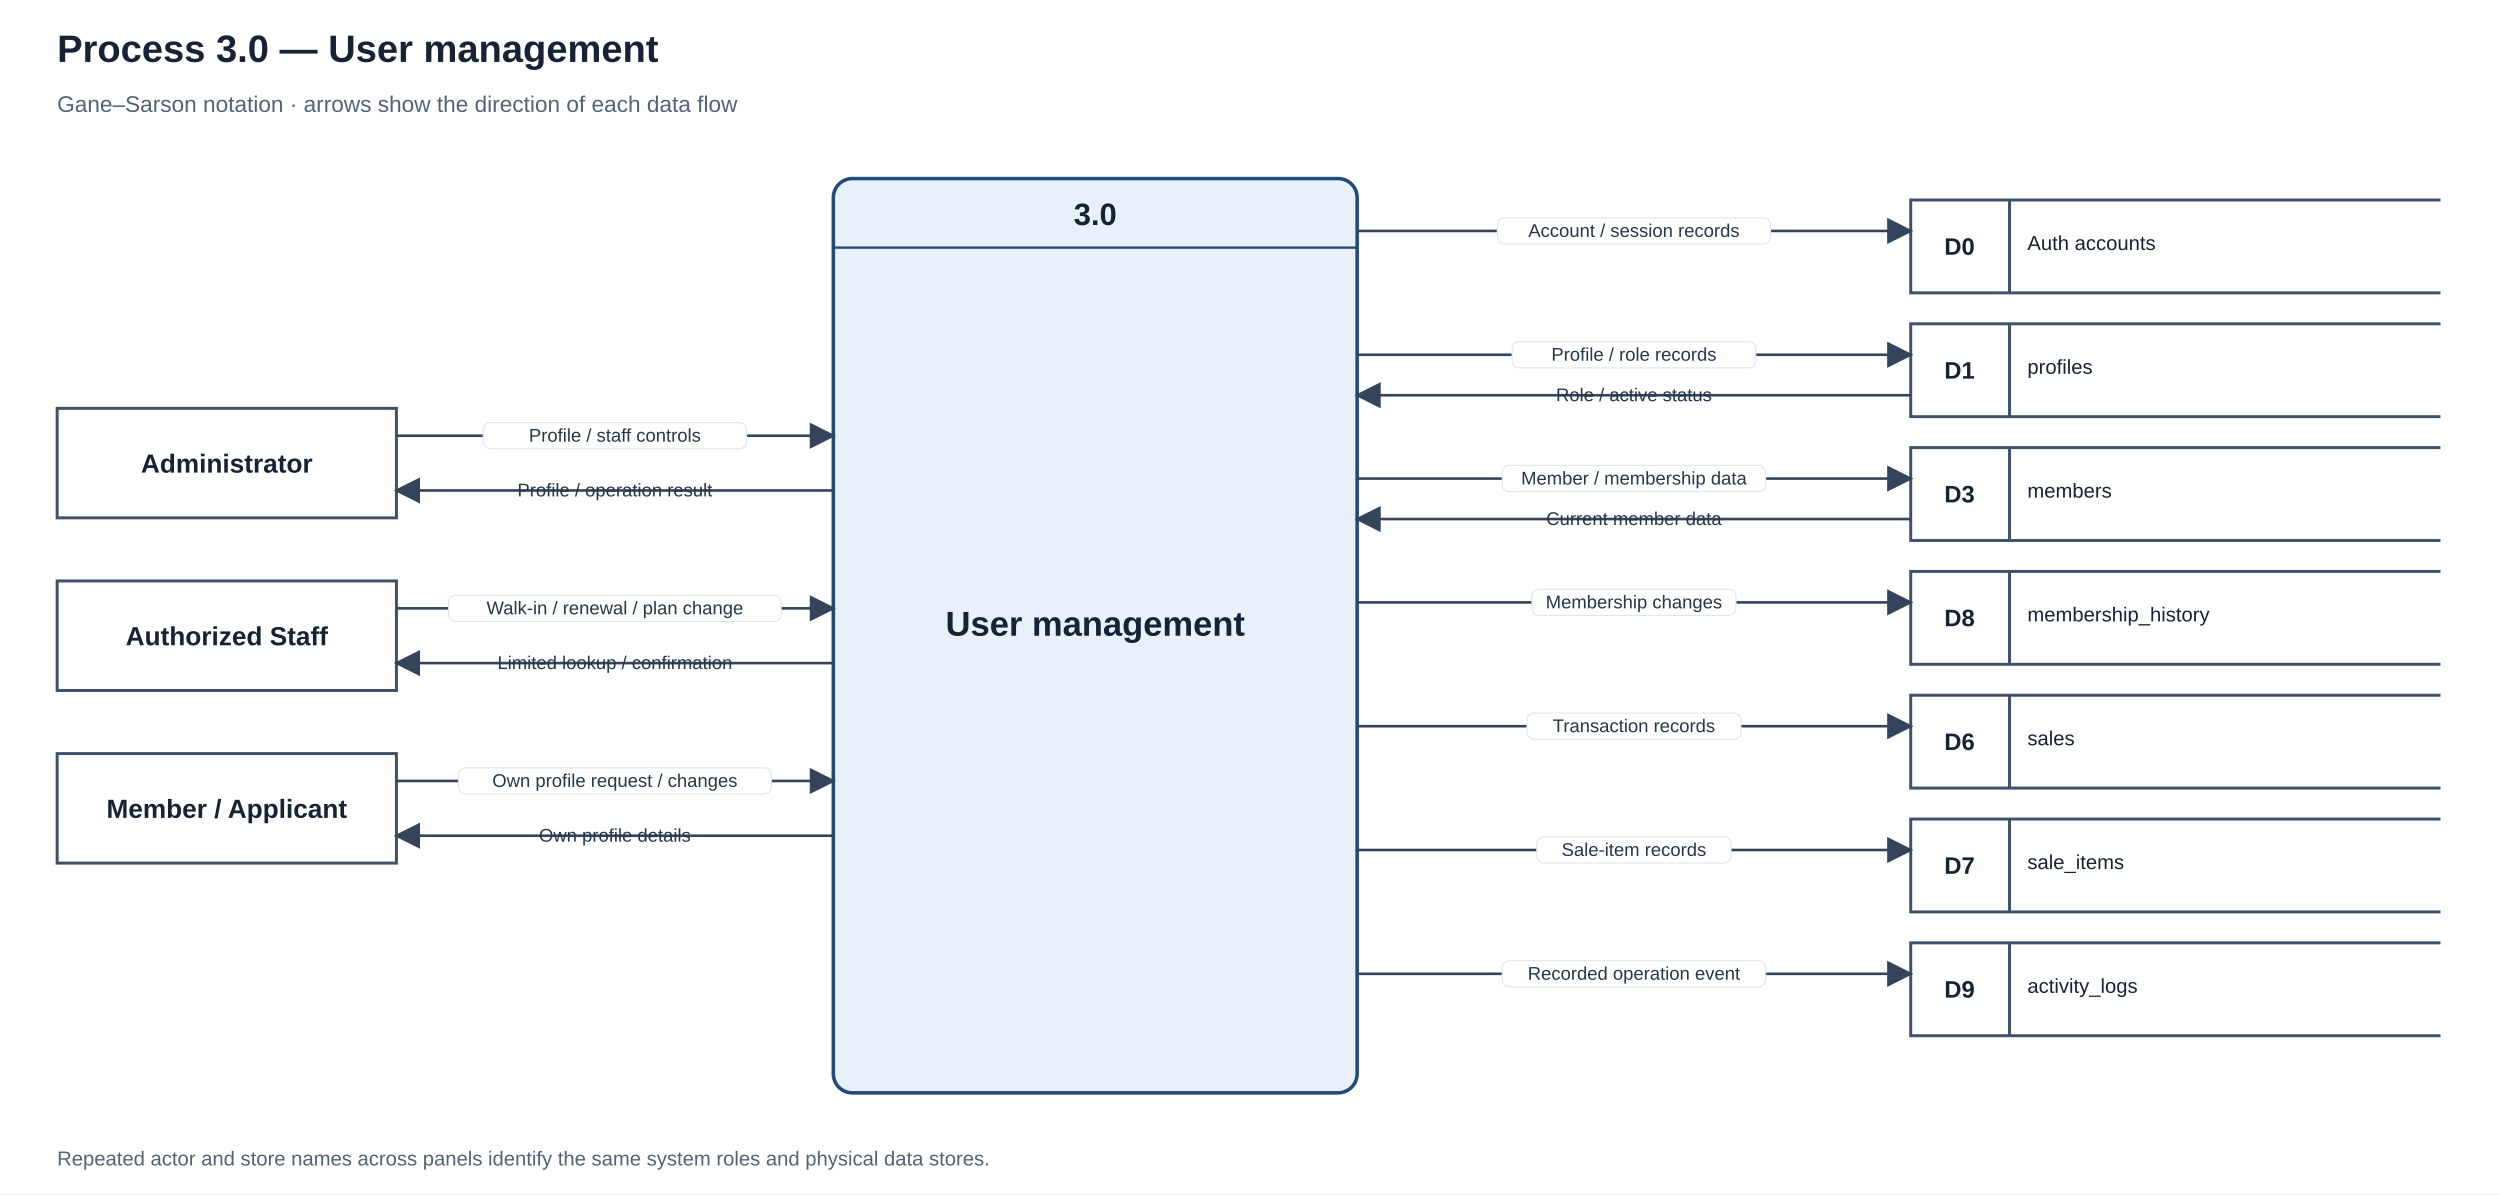
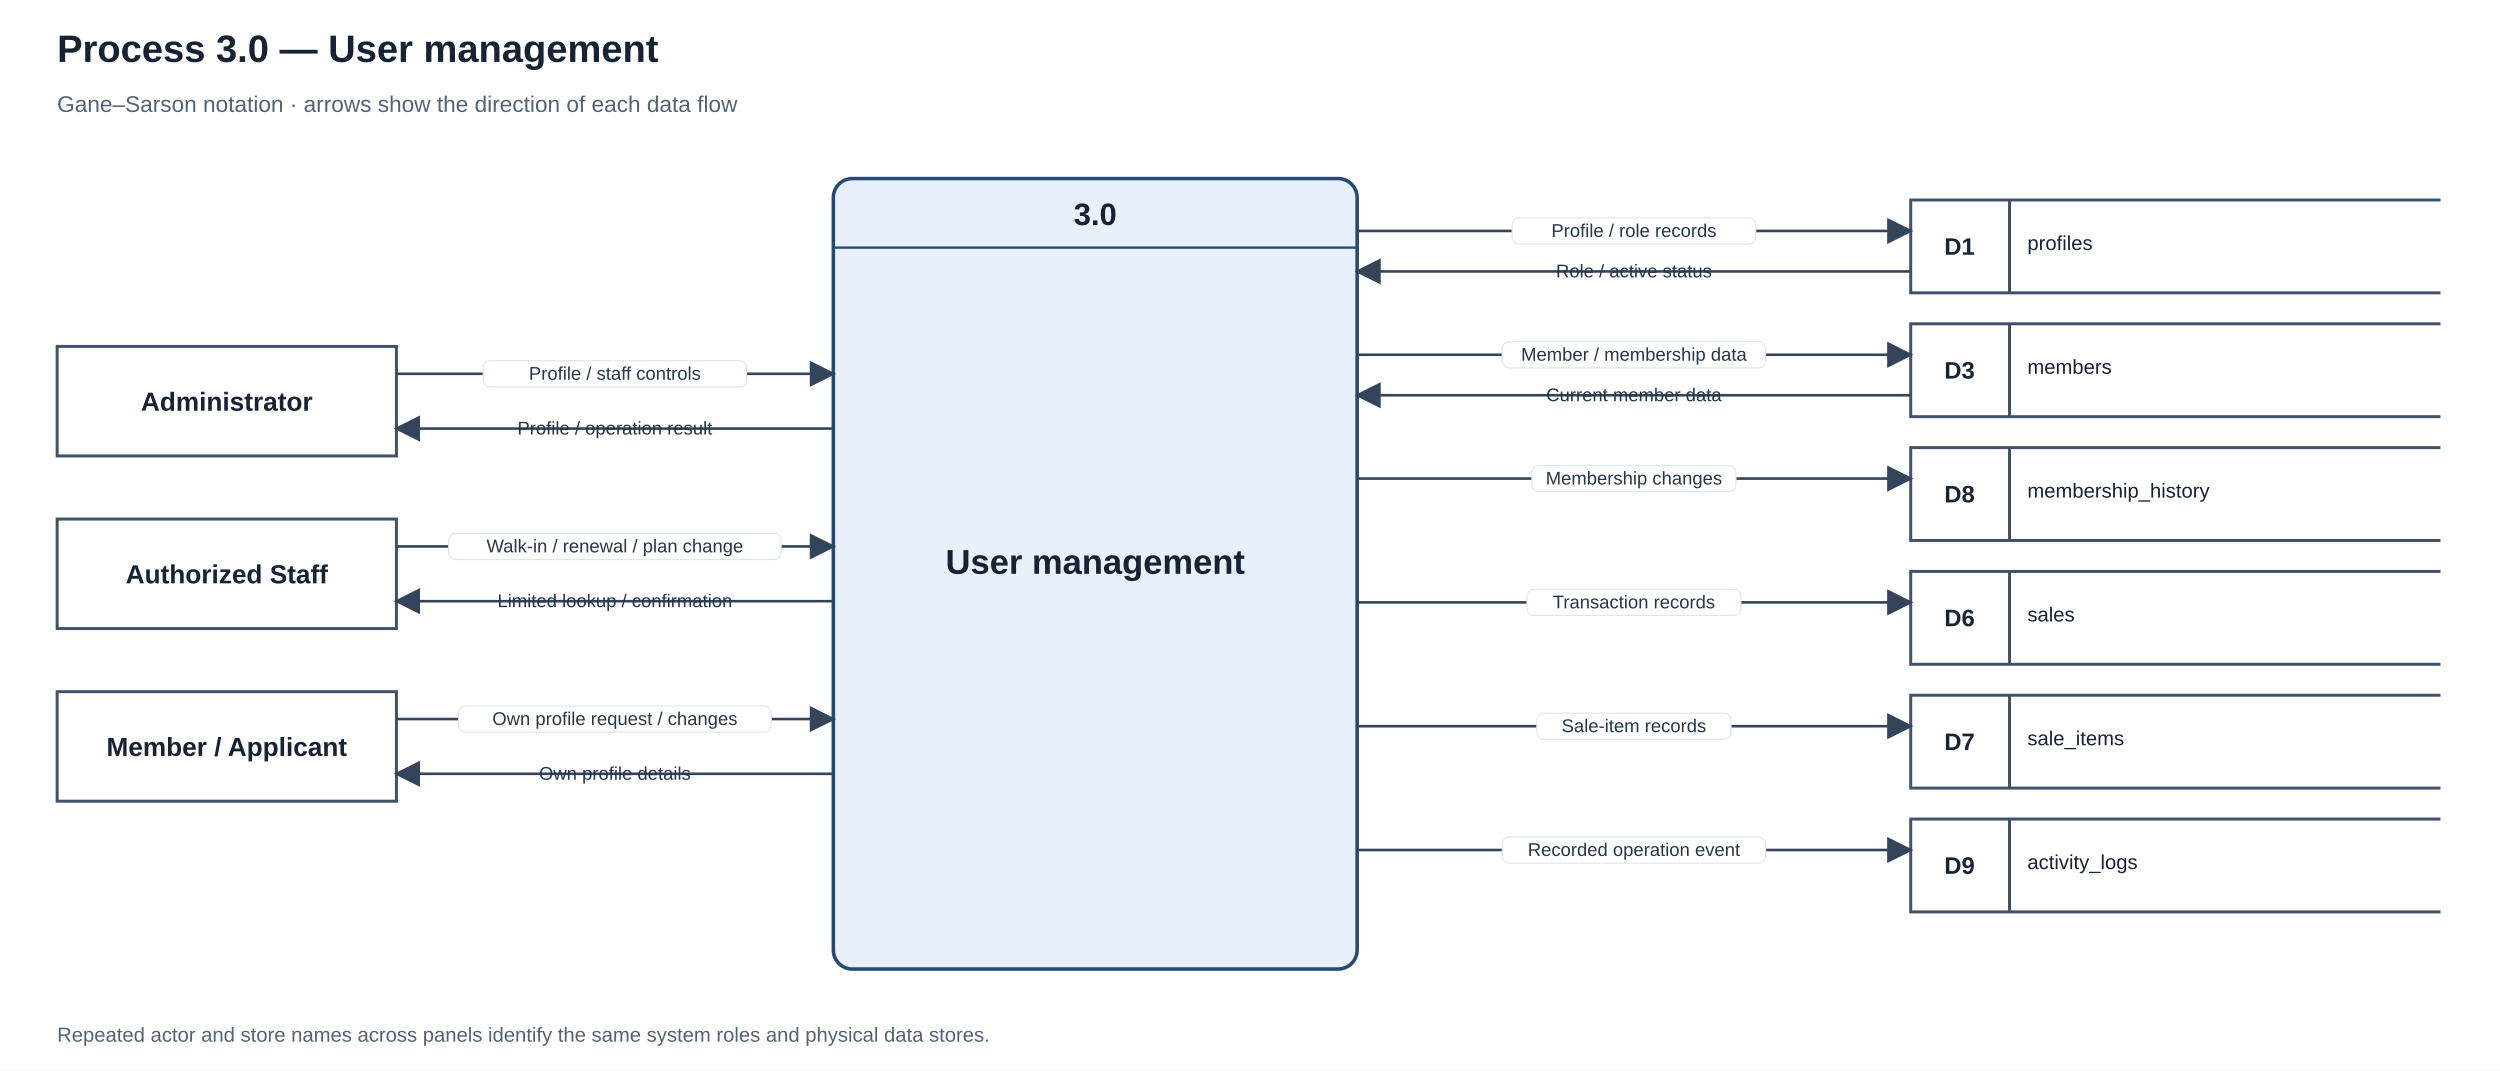
- <svg xmlns="http://www.w3.org/2000/svg" width="2100" height="1003" viewBox="0 0 2100 1003" role="img" aria-labelledby="title desc">
+ <svg xmlns="http://www.w3.org/2000/svg" width="2100" height="899" viewBox="0 0 2100 899" role="img" aria-labelledby="title desc">
  <defs>
    <marker id="arrow" markerWidth="10" markerHeight="10" refX="9" refY="5" orient="auto">
      <path d="M0 0 L10 5 L0 10 Z" fill="#34445a" />
    </marker>
  </defs>
-   <rect width="2100" height="1003" fill="#ffffff" />
+   <rect width="2100" height="899" fill="#ffffff" />
  <text x="48" y="52" text-anchor="start" font-family="Arial,sans-serif" font-size="32" font-weight="700" fill="#172235">
    <tspan x="48" dy="0">Process 3.0 — User management</tspan>
  </text>
  <text x="48" y="94" text-anchor="start" font-family="Arial,sans-serif" font-size="19" font-weight="400" fill="#536274">
    <tspan x="48" dy="0">Gane–Sarson notation · arrows show the direction of each data flow</tspan>
  </text>
-   <rect x="700" y="150" width="440" height="768" rx="16" fill="#e8f0fa" stroke="#244a78" stroke-width="3" />
+   <rect x="700" y="150" width="440" height="664" rx="16" fill="#e8f0fa" stroke="#244a78" stroke-width="3" />
  <path d="M700 208 H1140" stroke="#244a78" stroke-width="2" />
  <text x="920" y="189" text-anchor="middle" font-family="Arial,sans-serif" font-size="26" font-weight="700" fill="#172235">
    <tspan x="920" dy="0">3.0</tspan>
  </text>
-   <text x="920" y="534" text-anchor="middle" font-family="Arial,sans-serif" font-size="29" font-weight="700" fill="#172235">
+   <text x="920" y="482" text-anchor="middle" font-family="Arial,sans-serif" font-size="29" font-weight="700" fill="#172235">
    <tspan x="920" dy="0">User management</tspan>
  </text>
-   <rect x="48" y="343" width="285" height="92" fill="#ffffff" stroke="#40516a" stroke-width="2.5" />
-   <text x="190.5" y="397" text-anchor="middle" font-family="Arial,sans-serif" font-size="22" font-weight="700" fill="#172235">
+   <rect x="48" y="291" width="285" height="92" fill="#ffffff" stroke="#40516a" stroke-width="2.5" />
+   <text x="190.5" y="345" text-anchor="middle" font-family="Arial,sans-serif" font-size="22" font-weight="700" fill="#172235">
    <tspan x="190.5" dy="0">Administrator</tspan>
  </text>
-   <path d="M333 366 H700" fill="none" stroke="#34445a" stroke-width="2.2" marker-end="url(#arrow)" />
-   <rect x="405.9" y="355" width="221.2" height="22" rx="6" fill="#ffffff" stroke="#e1e6ed" stroke-width="1" />
-   <text x="516.5" y="371" text-anchor="middle" font-family="Arial,sans-serif" font-size="15.5" fill="#26364a">
+   <path d="M333 314 H700" fill="none" stroke="#34445a" stroke-width="2.2" marker-end="url(#arrow)" />
+   <rect x="405.9" y="303" width="221.2" height="22" rx="6" fill="#ffffff" stroke="#e1e6ed" stroke-width="1" />
+   <text x="516.5" y="319" text-anchor="middle" font-family="Arial,sans-serif" font-size="15.5" fill="#26364a">
    <tspan x="516.5" dy="0">Profile / staff controls</tspan>
  </text>
-   <path d="M700 412 H333" fill="none" stroke="#34445a" stroke-width="2.2" marker-end="url(#arrow)" />
-   <rect x="709" y="401" width="-385" height="22" rx="6" fill="#ffffff" stroke="#e1e6ed" stroke-width="1" />
-   <text x="516.5" y="417" text-anchor="middle" font-family="Arial,sans-serif" font-size="15.5" fill="#26364a">
+   <path d="M700 360 H333" fill="none" stroke="#34445a" stroke-width="2.2" marker-end="url(#arrow)" />
+   <rect x="709" y="349" width="-385" height="22" rx="6" fill="#ffffff" stroke="#e1e6ed" stroke-width="1" />
+   <text x="516.5" y="365" text-anchor="middle" font-family="Arial,sans-serif" font-size="15.5" fill="#26364a">
    <tspan x="516.5" dy="0">Profile / operation result</tspan>
  </text>
-   <rect x="48" y="488" width="285" height="92" fill="#ffffff" stroke="#40516a" stroke-width="2.5" />
-   <text x="190.5" y="542" text-anchor="middle" font-family="Arial,sans-serif" font-size="22" font-weight="700" fill="#172235">
+   <rect x="48" y="436" width="285" height="92" fill="#ffffff" stroke="#40516a" stroke-width="2.5" />
+   <text x="190.5" y="490" text-anchor="middle" font-family="Arial,sans-serif" font-size="22" font-weight="700" fill="#172235">
    <tspan x="190.5" dy="0">Authorized Staff</tspan>
  </text>
-   <path d="M333 511 H700" fill="none" stroke="#34445a" stroke-width="2.2" marker-end="url(#arrow)" />
-   <rect x="376.85" y="500" width="279.3" height="22" rx="6" fill="#ffffff" stroke="#e1e6ed" stroke-width="1" />
-   <text x="516.5" y="516" text-anchor="middle" font-family="Arial,sans-serif" font-size="15.5" fill="#26364a">
+   <path d="M333 459 H700" fill="none" stroke="#34445a" stroke-width="2.2" marker-end="url(#arrow)" />
+   <rect x="376.85" y="448" width="279.3" height="22" rx="6" fill="#ffffff" stroke="#e1e6ed" stroke-width="1" />
+   <text x="516.5" y="464" text-anchor="middle" font-family="Arial,sans-serif" font-size="15.5" fill="#26364a">
    <tspan x="516.5" dy="0">Walk-in / renewal / plan change</tspan>
  </text>
-   <path d="M700 557 H333" fill="none" stroke="#34445a" stroke-width="2.2" marker-end="url(#arrow)" />
-   <rect x="709" y="546" width="-385" height="22" rx="6" fill="#ffffff" stroke="#e1e6ed" stroke-width="1" />
-   <text x="516.5" y="562" text-anchor="middle" font-family="Arial,sans-serif" font-size="15.5" fill="#26364a">
+   <path d="M700 505 H333" fill="none" stroke="#34445a" stroke-width="2.2" marker-end="url(#arrow)" />
+   <rect x="709" y="494" width="-385" height="22" rx="6" fill="#ffffff" stroke="#e1e6ed" stroke-width="1" />
+   <text x="516.5" y="510" text-anchor="middle" font-family="Arial,sans-serif" font-size="15.5" fill="#26364a">
    <tspan x="516.5" dy="0">Limited lookup / confirmation</tspan>
  </text>
-   <rect x="48" y="633" width="285" height="92" fill="#ffffff" stroke="#40516a" stroke-width="2.5" />
-   <text x="190.5" y="687" text-anchor="middle" font-family="Arial,sans-serif" font-size="22" font-weight="700" fill="#172235">
+   <rect x="48" y="581" width="285" height="92" fill="#ffffff" stroke="#40516a" stroke-width="2.5" />
+   <text x="190.5" y="635" text-anchor="middle" font-family="Arial,sans-serif" font-size="22" font-weight="700" fill="#172235">
    <tspan x="190.5" dy="0">Member / Applicant</tspan>
  </text>
-   <path d="M333 656 H700" fill="none" stroke="#34445a" stroke-width="2.2" marker-end="url(#arrow)" />
-   <rect x="385.15" y="645" width="262.7" height="22" rx="6" fill="#ffffff" stroke="#e1e6ed" stroke-width="1" />
-   <text x="516.5" y="661" text-anchor="middle" font-family="Arial,sans-serif" font-size="15.5" fill="#26364a">
+   <path d="M333 604 H700" fill="none" stroke="#34445a" stroke-width="2.2" marker-end="url(#arrow)" />
+   <rect x="385.15" y="593" width="262.7" height="22" rx="6" fill="#ffffff" stroke="#e1e6ed" stroke-width="1" />
+   <text x="516.5" y="609" text-anchor="middle" font-family="Arial,sans-serif" font-size="15.5" fill="#26364a">
    <tspan x="516.5" dy="0">Own profile request / changes</tspan>
  </text>
-   <path d="M700 702 H333" fill="none" stroke="#34445a" stroke-width="2.2" marker-end="url(#arrow)" />
-   <rect x="709" y="691" width="-385" height="22" rx="6" fill="#ffffff" stroke="#e1e6ed" stroke-width="1" />
-   <text x="516.5" y="707" text-anchor="middle" font-family="Arial,sans-serif" font-size="15.5" fill="#26364a">
+   <path d="M700 650 H333" fill="none" stroke="#34445a" stroke-width="2.2" marker-end="url(#arrow)" />
+   <rect x="709" y="639" width="-385" height="22" rx="6" fill="#ffffff" stroke="#e1e6ed" stroke-width="1" />
+   <text x="516.5" y="655" text-anchor="middle" font-family="Arial,sans-serif" font-size="15.5" fill="#26364a">
    <tspan x="516.5" dy="0">Own profile details</tspan>
  </text>
  <path d="M2050 168 H1605 V246 H2050 M1688 168 V246" fill="#ffffff" stroke="#40516a" stroke-width="2.5" />
  <text x="1646" y="214" text-anchor="middle" font-family="Arial,sans-serif" font-size="20" font-weight="700" fill="#172235">
-     <tspan x="1646" dy="0">D0</tspan>
+     <tspan x="1646" dy="0">D1</tspan>
  </text>
  <text x="1703" y="210" text-anchor="start" font-family="Arial,sans-serif" font-size="17" font-weight="500" fill="#172235">
-     <tspan x="1703" dy="0">Auth accounts</tspan>
+     <tspan x="1703" dy="0">profiles</tspan>
  </text>
  <path d="M1140 194 H1605" fill="none" stroke="#34445a" stroke-width="2.2" marker-end="url(#arrow)" />
-   <rect x="1257.75" y="183" width="229.5" height="22" rx="6" fill="#ffffff" stroke="#e1e6ed" stroke-width="1" />
+   <rect x="1270.2" y="183" width="204.6" height="22" rx="6" fill="#ffffff" stroke="#e1e6ed" stroke-width="1" />
  <text x="1372.5" y="199" text-anchor="middle" font-family="Arial,sans-serif" font-size="15.5" fill="#26364a">
-     <tspan x="1372.5" dy="0">Account / session records</tspan>
+     <tspan x="1372.5" dy="0">Profile / role records</tspan>
+   </text>
+   <path d="M1605 228 H1140" fill="none" stroke="#34445a" stroke-width="2.2" marker-end="url(#arrow)" />
+   <rect x="1614" y="217" width="-483" height="22" rx="6" fill="#ffffff" stroke="#e1e6ed" stroke-width="1" />
+   <text x="1372.5" y="233" text-anchor="middle" font-family="Arial,sans-serif" font-size="15.5" fill="#26364a">
+     <tspan x="1372.5" dy="0">Role / active status</tspan>
  </text>
  <path d="M2050 272 H1605 V350 H2050 M1688 272 V350" fill="#ffffff" stroke="#40516a" stroke-width="2.5" />
  <text x="1646" y="318" text-anchor="middle" font-family="Arial,sans-serif" font-size="20" font-weight="700" fill="#172235">
-     <tspan x="1646" dy="0">D1</tspan>
+     <tspan x="1646" dy="0">D3</tspan>
  </text>
  <text x="1703" y="314" text-anchor="start" font-family="Arial,sans-serif" font-size="17" font-weight="500" fill="#172235">
-     <tspan x="1703" dy="0">profiles</tspan>
+     <tspan x="1703" dy="0">members</tspan>
  </text>
  <path d="M1140 298 H1605" fill="none" stroke="#34445a" stroke-width="2.2" marker-end="url(#arrow)" />
-   <rect x="1270.2" y="287" width="204.6" height="22" rx="6" fill="#ffffff" stroke="#e1e6ed" stroke-width="1" />
+   <rect x="1261.9" y="287" width="221.2" height="22" rx="6" fill="#ffffff" stroke="#e1e6ed" stroke-width="1" />
  <text x="1372.5" y="303" text-anchor="middle" font-family="Arial,sans-serif" font-size="15.5" fill="#26364a">
-     <tspan x="1372.5" dy="0">Profile / role records</tspan>
+     <tspan x="1372.5" dy="0">Member / membership data</tspan>
  </text>
  <path d="M1605 332 H1140" fill="none" stroke="#34445a" stroke-width="2.2" marker-end="url(#arrow)" />
  <rect x="1614" y="321" width="-483" height="22" rx="6" fill="#ffffff" stroke="#e1e6ed" stroke-width="1" />
  <text x="1372.5" y="337" text-anchor="middle" font-family="Arial,sans-serif" font-size="15.5" fill="#26364a">
-     <tspan x="1372.5" dy="0">Role / active status</tspan>
+     <tspan x="1372.5" dy="0">Current member data</tspan>
  </text>
  <path d="M2050 376 H1605 V454 H2050 M1688 376 V454" fill="#ffffff" stroke="#40516a" stroke-width="2.5" />
  <text x="1646" y="422" text-anchor="middle" font-family="Arial,sans-serif" font-size="20" font-weight="700" fill="#172235">
-     <tspan x="1646" dy="0">D3</tspan>
+     <tspan x="1646" dy="0">D8</tspan>
  </text>
  <text x="1703" y="418" text-anchor="start" font-family="Arial,sans-serif" font-size="17" font-weight="500" fill="#172235">
-     <tspan x="1703" dy="0">members</tspan>
+     <tspan x="1703" dy="0">membership_history</tspan>
  </text>
  <path d="M1140 402 H1605" fill="none" stroke="#34445a" stroke-width="2.2" marker-end="url(#arrow)" />
-   <rect x="1261.9" y="391" width="221.2" height="22" rx="6" fill="#ffffff" stroke="#e1e6ed" stroke-width="1" />
+   <rect x="1286.8" y="391" width="171.4" height="22" rx="6" fill="#ffffff" stroke="#e1e6ed" stroke-width="1" />
  <text x="1372.5" y="407" text-anchor="middle" font-family="Arial,sans-serif" font-size="15.5" fill="#26364a">
-     <tspan x="1372.5" dy="0">Member / membership data</tspan>
-   </text>
-   <path d="M1605 436 H1140" fill="none" stroke="#34445a" stroke-width="2.2" marker-end="url(#arrow)" />
-   <rect x="1614" y="425" width="-483" height="22" rx="6" fill="#ffffff" stroke="#e1e6ed" stroke-width="1" />
-   <text x="1372.5" y="441" text-anchor="middle" font-family="Arial,sans-serif" font-size="15.5" fill="#26364a">
-     <tspan x="1372.5" dy="0">Current member data</tspan>
+     <tspan x="1372.5" dy="0">Membership changes</tspan>
  </text>
  <path d="M2050 480 H1605 V558 H2050 M1688 480 V558" fill="#ffffff" stroke="#40516a" stroke-width="2.5" />
  <text x="1646" y="526" text-anchor="middle" font-family="Arial,sans-serif" font-size="20" font-weight="700" fill="#172235">
-     <tspan x="1646" dy="0">D8</tspan>
+     <tspan x="1646" dy="0">D6</tspan>
  </text>
  <text x="1703" y="522" text-anchor="start" font-family="Arial,sans-serif" font-size="17" font-weight="500" fill="#172235">
-     <tspan x="1703" dy="0">membership_history</tspan>
+     <tspan x="1703" dy="0">sales</tspan>
  </text>
  <path d="M1140 506 H1605" fill="none" stroke="#34445a" stroke-width="2.2" marker-end="url(#arrow)" />
-   <rect x="1286.8" y="495" width="171.4" height="22" rx="6" fill="#ffffff" stroke="#e1e6ed" stroke-width="1" />
+   <rect x="1282.65" y="495" width="179.7" height="22" rx="6" fill="#ffffff" stroke="#e1e6ed" stroke-width="1" />
  <text x="1372.5" y="511" text-anchor="middle" font-family="Arial,sans-serif" font-size="15.5" fill="#26364a">
-     <tspan x="1372.5" dy="0">Membership changes</tspan>
+     <tspan x="1372.5" dy="0">Transaction records</tspan>
  </text>
  <path d="M2050 584 H1605 V662 H2050 M1688 584 V662" fill="#ffffff" stroke="#40516a" stroke-width="2.5" />
  <text x="1646" y="630" text-anchor="middle" font-family="Arial,sans-serif" font-size="20" font-weight="700" fill="#172235">
-     <tspan x="1646" dy="0">D6</tspan>
+     <tspan x="1646" dy="0">D7</tspan>
  </text>
  <text x="1703" y="626" text-anchor="start" font-family="Arial,sans-serif" font-size="17" font-weight="500" fill="#172235">
-     <tspan x="1703" dy="0">sales</tspan>
+     <tspan x="1703" dy="0">sale_items</tspan>
  </text>
  <path d="M1140 610 H1605" fill="none" stroke="#34445a" stroke-width="2.2" marker-end="url(#arrow)" />
-   <rect x="1282.65" y="599" width="179.7" height="22" rx="6" fill="#ffffff" stroke="#e1e6ed" stroke-width="1" />
+   <rect x="1290.95" y="599" width="163.1" height="22" rx="6" fill="#ffffff" stroke="#e1e6ed" stroke-width="1" />
  <text x="1372.5" y="615" text-anchor="middle" font-family="Arial,sans-serif" font-size="15.5" fill="#26364a">
-     <tspan x="1372.5" dy="0">Transaction records</tspan>
+     <tspan x="1372.5" dy="0">Sale-item records</tspan>
  </text>
  <path d="M2050 688 H1605 V766 H2050 M1688 688 V766" fill="#ffffff" stroke="#40516a" stroke-width="2.5" />
  <text x="1646" y="734" text-anchor="middle" font-family="Arial,sans-serif" font-size="20" font-weight="700" fill="#172235">
-     <tspan x="1646" dy="0">D7</tspan>
+     <tspan x="1646" dy="0">D9</tspan>
  </text>
  <text x="1703" y="730" text-anchor="start" font-family="Arial,sans-serif" font-size="17" font-weight="500" fill="#172235">
-     <tspan x="1703" dy="0">sale_items</tspan>
+     <tspan x="1703" dy="0">activity_logs</tspan>
  </text>
  <path d="M1140 714 H1605" fill="none" stroke="#34445a" stroke-width="2.2" marker-end="url(#arrow)" />
-   <rect x="1290.95" y="703" width="163.1" height="22" rx="6" fill="#ffffff" stroke="#e1e6ed" stroke-width="1" />
+   <rect x="1261.9" y="703" width="221.2" height="22" rx="6" fill="#ffffff" stroke="#e1e6ed" stroke-width="1" />
  <text x="1372.5" y="719" text-anchor="middle" font-family="Arial,sans-serif" font-size="15.5" fill="#26364a">
-     <tspan x="1372.5" dy="0">Sale-item records</tspan>
-   </text>
-   <path d="M2050 792 H1605 V870 H2050 M1688 792 V870" fill="#ffffff" stroke="#40516a" stroke-width="2.5" />
-   <text x="1646" y="838" text-anchor="middle" font-family="Arial,sans-serif" font-size="20" font-weight="700" fill="#172235">
-     <tspan x="1646" dy="0">D9</tspan>
-   </text>
-   <text x="1703" y="834" text-anchor="start" font-family="Arial,sans-serif" font-size="17" font-weight="500" fill="#172235">
-     <tspan x="1703" dy="0">activity_logs</tspan>
-   </text>
-   <path d="M1140 818 H1605" fill="none" stroke="#34445a" stroke-width="2.2" marker-end="url(#arrow)" />
-   <rect x="1261.9" y="807" width="221.2" height="22" rx="6" fill="#ffffff" stroke="#e1e6ed" stroke-width="1" />
-   <text x="1372.5" y="823" text-anchor="middle" font-family="Arial,sans-serif" font-size="15.5" fill="#26364a">
    <tspan x="1372.5" dy="0">Recorded operation event</tspan>
  </text>
-   <text x="48" y="979" text-anchor="start" font-family="Arial,sans-serif" font-size="17" font-weight="400" fill="#536274">
+   <text x="48" y="875" text-anchor="start" font-family="Arial,sans-serif" font-size="17" font-weight="400" fill="#536274">
    <tspan x="48" dy="0">Repeated actor and store names across panels identify the same system roles and physical data stores.</tspan>
  </text>
</svg>
